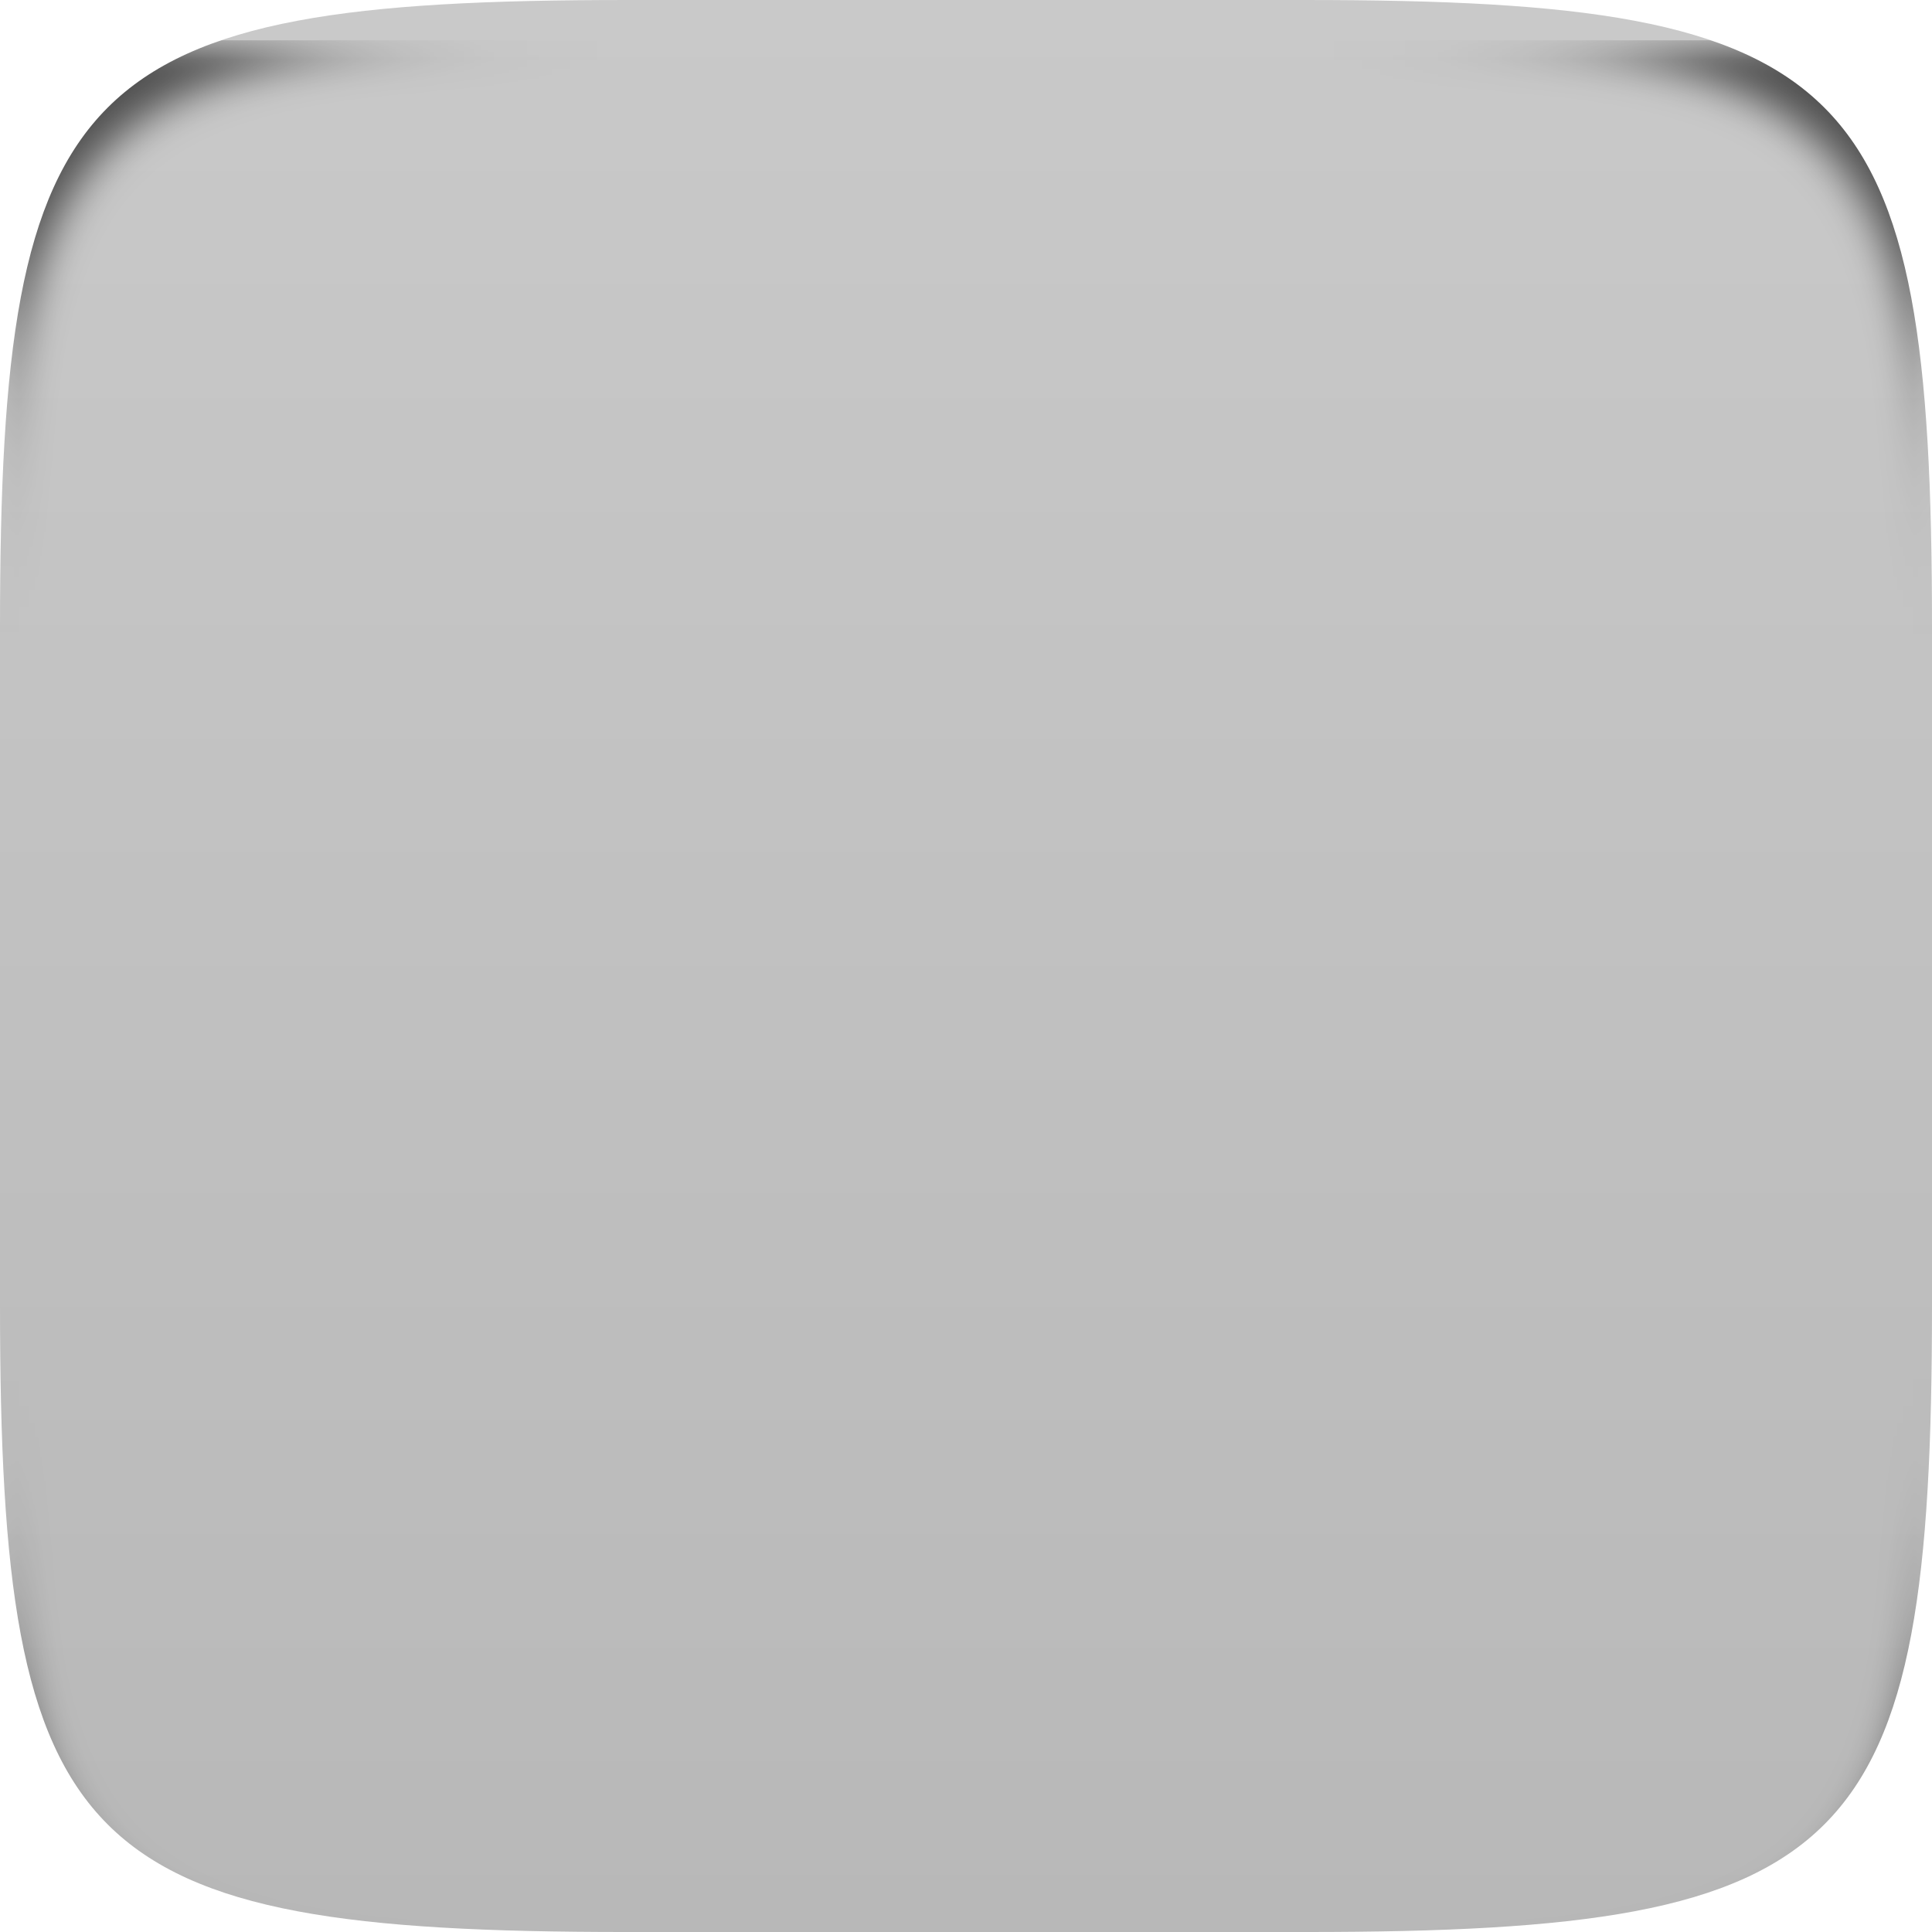
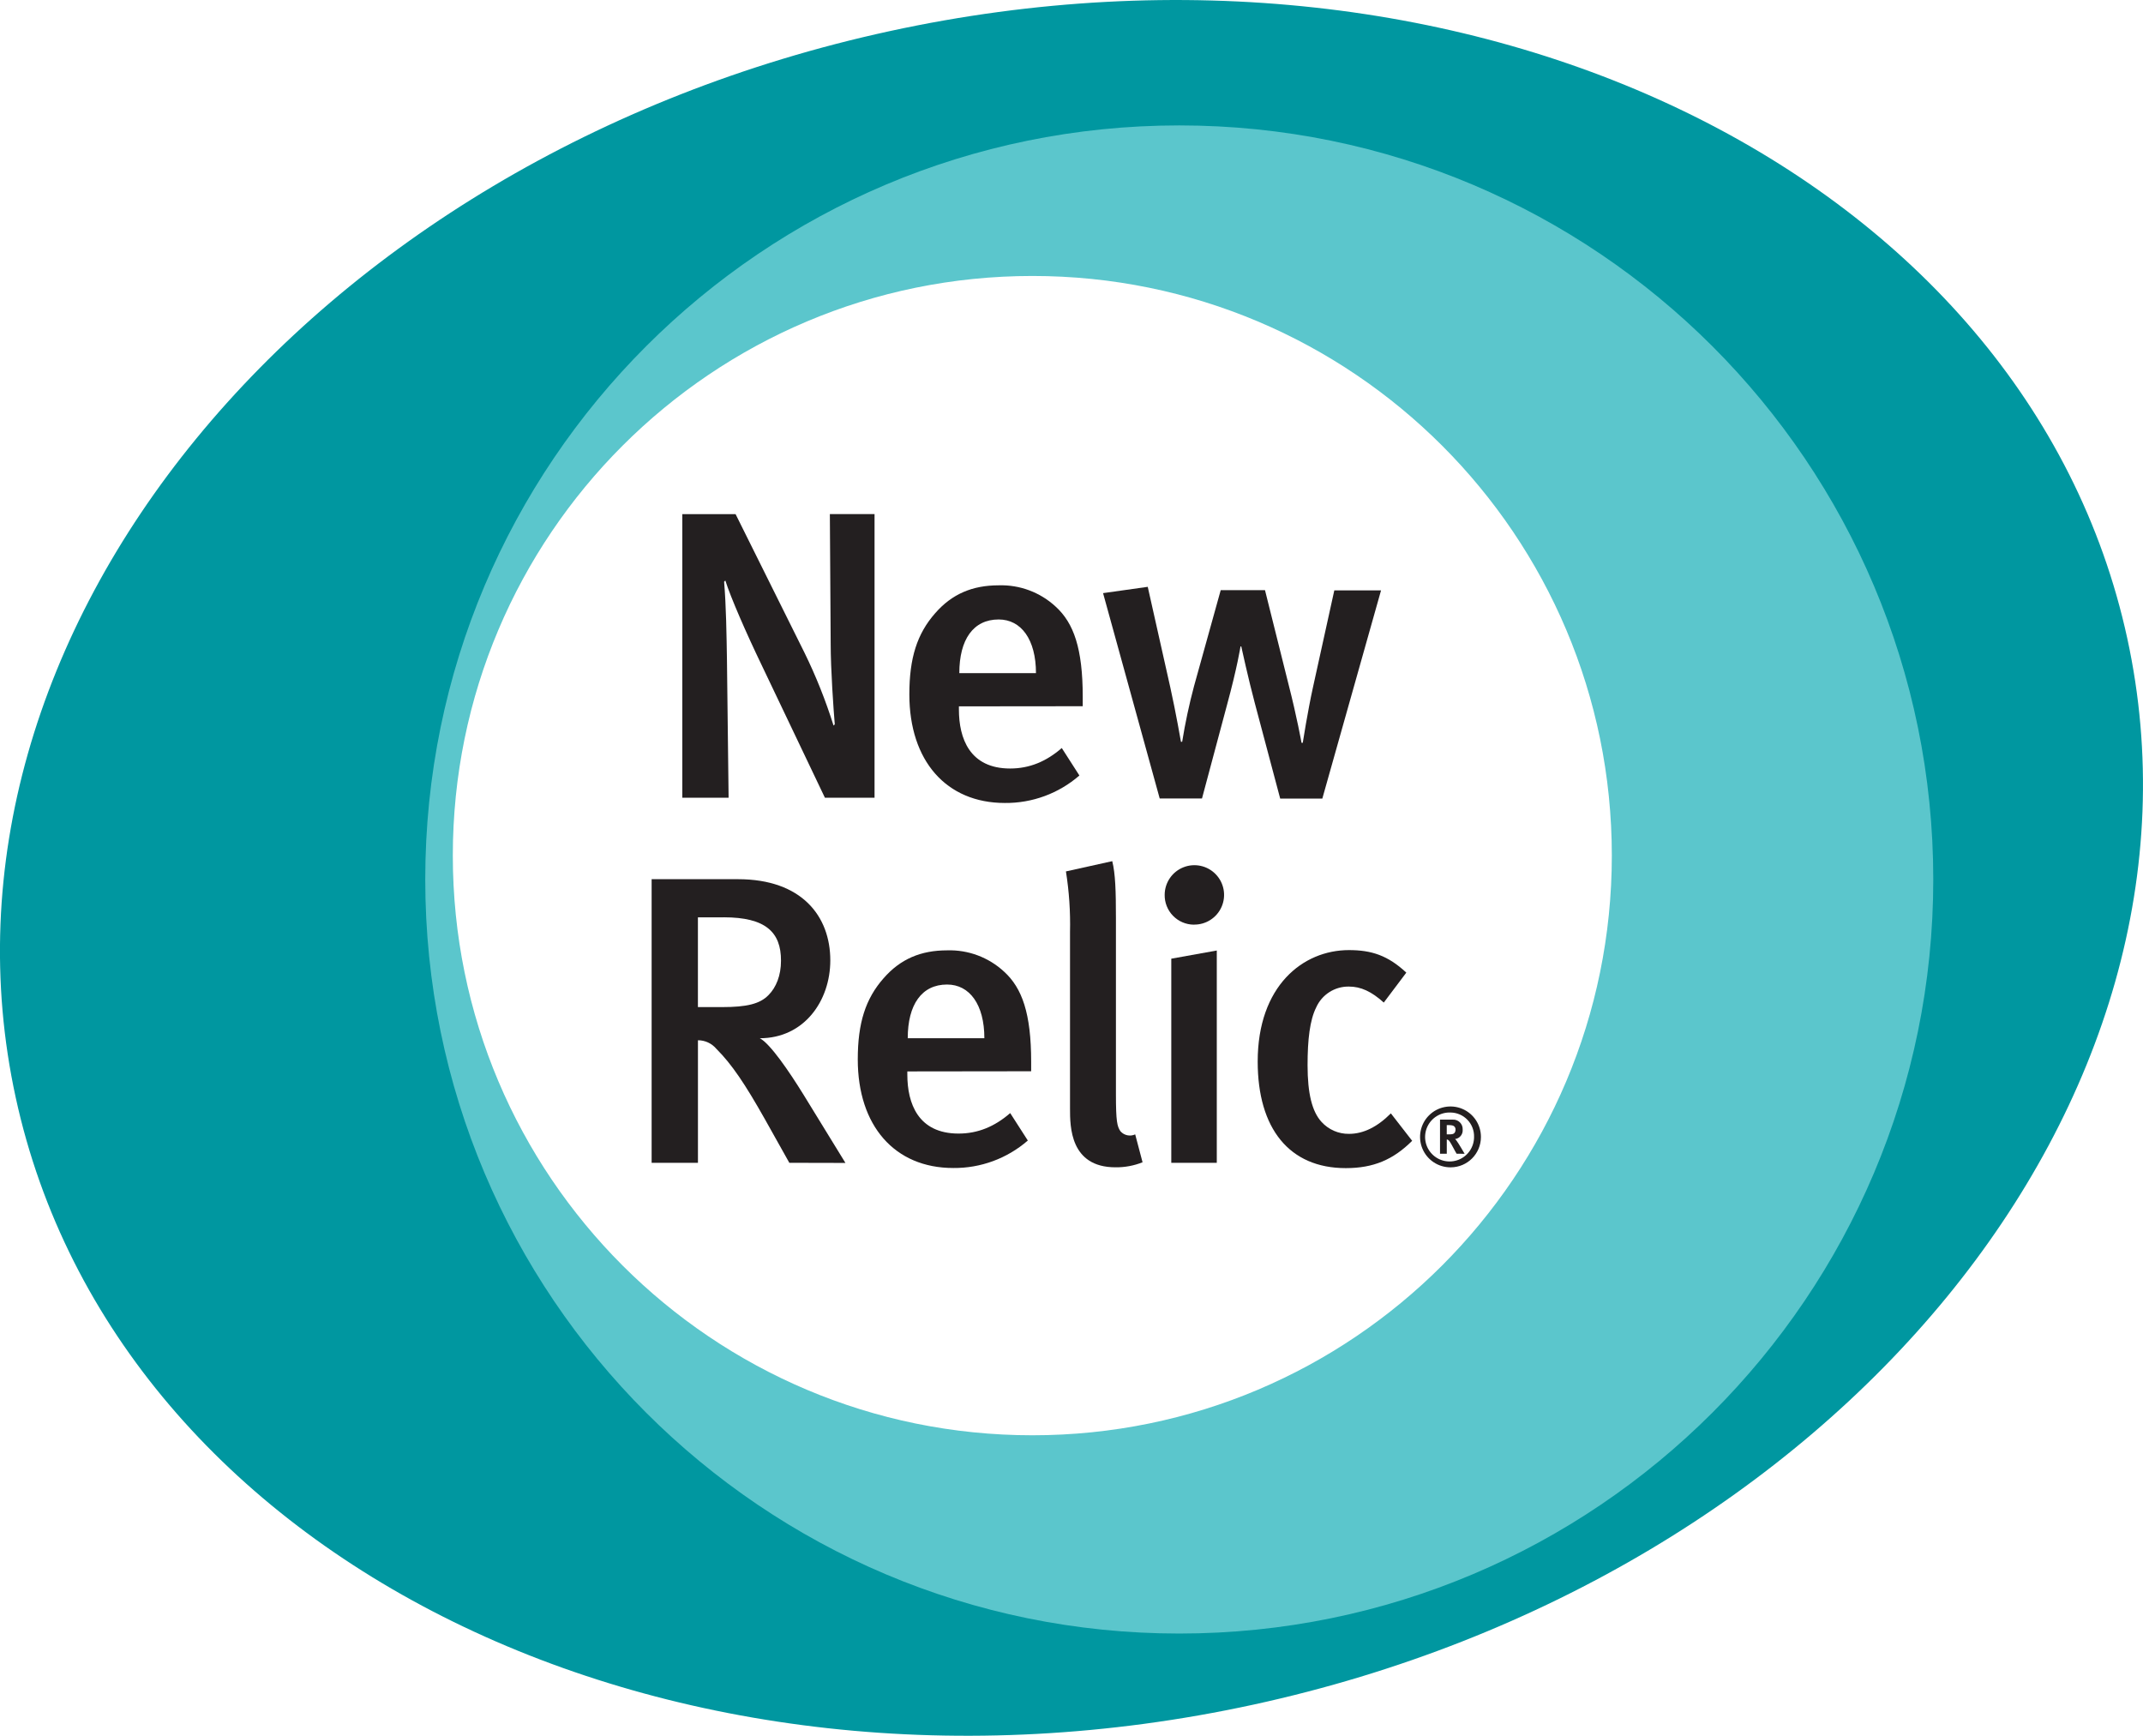
- <svg xmlns="http://www.w3.org/2000/svg" xmlns:xlink="http://www.w3.org/1999/xlink" width="96" height="96" id="svg6517" version="1.1">
-   <defs id="defs6519">
-     <linearGradient xlink:href="#Background" id="linearGradient6461" gradientUnits="userSpaceOnUse" x1="0" y1="970.295" x2="144" y2="970.295" gradientTransform="matrix(0,-0.6666667,0.6660448,0,-866.2599,731.2908)" />
-     <linearGradient id="Background">
-       <stop id="stop4178" offset="0" style="stop-color:#b8b8b8;stop-opacity:1" />
-       <stop id="stop4180" offset="1" style="stop-color:#c9c9c9;stop-opacity:1" />
-     </linearGradient>
-     <filter style="color-interpolation-filters:sRGB;" id="filter1121">
-       <feFlood flood-opacity="0.6" flood-color="rgb(0,0,0)" result="flood" id="feFlood1123" />
-       <feComposite in="flood" in2="SourceGraphic" operator="out" result="composite1" id="feComposite1125" />
-       <feGaussianBlur in="composite1" stdDeviation="1" result="blur" id="feGaussianBlur1127" />
-       <feOffset dx="0" dy="2" result="offset" id="feOffset1129" />
-       <feComposite in="offset" in2="SourceGraphic" operator="atop" result="composite2" id="feComposite1131" />
-     </filter>
-     <filter style="color-interpolation-filters:sRGB;" id="filter950">
-       <feFlood flood-opacity="0.25" flood-color="rgb(0,0,0)" result="flood" id="feFlood952" />
-       <feComposite in="flood" in2="SourceGraphic" operator="in" result="composite1" id="feComposite954" />
-       <feGaussianBlur in="composite1" stdDeviation="1" result="blur" id="feGaussianBlur956" />
-       <feOffset dx="0" dy="1" result="offset" id="feOffset958" />
-       <feComposite in="SourceGraphic" in2="offset" operator="over" result="composite2" id="feComposite960" />
-     </filter>
-     <clipPath clipPathUnits="userSpaceOnUse" id="clipPath873">
-       <g transform="matrix(0,-0.6666667,0.6660448,0,-258.2599,677)" id="g875" style="fill:#ff00ff;fill-opacity:1;stroke:none;display:inline">
-         <path style="fill:#ff00ff;fill-opacity:1;stroke:none;display:inline" d="m 46.703,898.228 50.595,0 C 138.162,898.228 144,904.065 144,944.926 l 0,50.738 c 0,40.861 -5.838,46.698 -46.703,46.698 l -50.595,0 C 5.838,1042.362 0,1036.525 0,995.664 L 0,944.926 C 0,904.065 5.838,898.228 46.703,898.228 Z" id="path877" />
-       </g>
-     </clipPath>
-     <filter id="filter891">
-       <feGaussianBlur stdDeviation="0.72" id="feGaussianBlur893" />
-     </filter>
+ <svg xmlns="http://www.w3.org/2000/svg" id="CMYK_-_square" data-name="CMYK - square" viewBox="0 0 681.02 551.55">
+   <defs>
+     <style>.cls-1{fill:#0097a0;}.cls-2{fill:#5bc6cc;}.cls-3{fill:#231f20;}</style>
  </defs>
-   <g id="layer1" transform="translate(268,-635.2908)" style="display:inline">
-     <path style="fill:url(#linearGradient6461);fill-opacity:1;stroke:none;display:inline;filter:url(#filter1121)" d="m -268,700.156 0,-33.73 c 0,-27.243 3.888,-31.135 31.103,-31.135 l 33.794,0 c 27.215,0 31.103,3.892 31.103,31.135 l 0,33.73 c 0,27.243 -3.888,31.135 -31.103,31.135 l -33.794,0 C -264.112,731.291 -268,727.399 -268,700.156 Z" id="path6455" />
-   </g>
-   <g id="layer3" style="display:inline" />
-   <g id="layer2" style="display:none">
-     <g style="display:inline" transform="translate(-340,-581)" id="g4394" clip-path="none">
-       <g id="g855">
-         <g id="g870" clip-path="url(#clipPath873)" style="opacity:0.6;filter:url(#filter891)">
-           <path transform="matrix(1.499999,0,0,1.499999,-29.99979,-237.5428)" d="m 264,552.362 a 12,12 0 1 1 -24,0 A 12,12 0 1 1 264,552.362 Z" id="path844" style="color:#000000;fill:#000000;fill-opacity:1;fill-rule:nonzero;stroke:none;stroke-width:4;marker:none;visibility:visible;display:inline;overflow:visible;enable-background:accumulate" />
-         </g>
-         <g id="g862">
-           <path style="color:#000000;fill:#f5f5f5;fill-opacity:1;fill-rule:nonzero;stroke:none;stroke-width:4;marker:none;visibility:visible;display:inline;overflow:visible;enable-background:accumulate" id="path4398" d="m 264,552.362 a 12,12 0 1 1 -24,0 A 12,12 0 1 1 264,552.362 Z" transform="matrix(1.499999,0,0,1.499999,-29.99979,-238.5428)" />
-           <path transform="matrix(1.25,0,0,1.25,33,-100.4527)" d="m 264,552.362 a 12,12 0 1 1 -24,0 A 12,12 0 1 1 264,552.362 Z" id="path4400" style="color:#000000;fill:#dd4814;fill-opacity:1;fill-rule:nonzero;stroke:none;stroke-width:4;marker:none;visibility:visible;display:inline;overflow:visible;enable-background:accumulate" />
-           <path style="color:#000000;fill:#f5f5f5;fill-opacity:1;fill-rule:nonzero;stroke:none;stroke-width:3;marker:none;visibility:visible;display:inline;overflow:visible;enable-background:accumulate" id="path4459" d="m 669.817,595.777 c -0.391,0.226 -3.626,-1.903 -4.076,-1.951 -0.449,-0.047 -4.057,1.363 -4.392,1.061 -0.336,-0.302 0.69,-4.037 0.596,-4.479 -0.094,-0.442 -2.55,-3.437 -2.366,-3.85 0.184,-0.413 4.053,-0.592 4.444,-0.818 0.391,-0.226 2.481,-3.487 2.93,-3.44 0.449,0.047 1.815,3.671 2.151,3.974 0.336,0.302 4.083,1.282 4.177,1.724 0.094,0.442 -2.931,2.861 -3.115,3.274 C 669.982,591.684 670.209,595.551 669.817,595.777 Z" transform="matrix(1.511423,-0.1636638,0.1636638,1.511423,-755.3735,-191.9365)" />
-         </g>
-       </g>
-     </g>
+   <g id="outlines">
+     <path class="cls-1" d="M692.8,220.54C660.86,73.7,484.77-12.68,299.47,27.61s-309.63,192-277.7,338.83,208,233.22,393.32,192.93S724.72,367.37,692.8,220.54ZM344.87,476.79c-103.41,0-187.2-83.82-187.2-187.22s83.8-187.19,187.2-187.19,187.2,83.81,187.2,187.19S448.25,476.79,344.87,476.79Z" transform="translate(-16.78 -17.71)" />
+     <path class="cls-2" d="M391.53,57.56c-132.32,0-239.61,107.28-239.61,239.6S259.21,536.78,391.53,536.78,631.15,429.49,631.15,297.16,523.85,57.56,391.53,57.56ZM344.87,473.78c-101.75,0-184.19-82.47-184.19-184.21S243.12,105.4,344.87,105.4,529,187.85,529,289.57,446.58,473.78,344.87,473.78Z" transform="translate(-16.78 -17.71)" />
+     <path class="cls-3" d="M278.93,271.2l-20.19-42.33c-4.82-10-9.77-21.36-11.46-26.7l-.39.39c.65,7.55.78,17.06.91,25l.52,43.63H233.61V181.08h16.93l21.88,44a164.17,164.17,0,0,1,9.25,23.18l.39-.39c-.39-4.56-1.3-17.45-1.3-25.66l-.26-41.15h14.2V271.2Z" transform="translate(-16.78 -17.71)" />
+     <path class="cls-3" d="M321.51,242.16v1c0,9.12,3.39,18.75,16.28,18.75,6.12,0,11.46-2.21,16.41-6.51l5.6,8.73a35.59,35.59,0,0,1-23.7,8.73c-18.62,0-30.34-13.41-30.34-34.51,0-11.59,2.47-19.27,8.21-25.79,5.34-6.12,11.85-8.86,20.19-8.86a25.45,25.45,0,0,1,18.1,6.77c5.73,5.21,8.6,13.28,8.6,28.65v3Zm12.63-27.61c-8.07,0-12.5,6.38-12.5,17.06H346C346,220.93,341.31,214.55,334.15,214.55Z" transform="translate(-16.78 -17.71)" />
+     <path class="cls-3" d="M437,271.46H423.61l-8.07-30.34c-2.08-7.81-4.3-18-4.3-18H411s-1,6.51-4.3,18.62l-7.94,29.69H385.32l-18-65.25,14.2-2,7.16,31.91c1.82,8.2,3.39,17.32,3.39,17.32h.39a178.91,178.91,0,0,1,3.78-17.71l8.47-30.47h14.07L426.22,235c2.74,10.68,4.17,18.75,4.17,18.75h.39s1.56-10,3.26-17.71l6.77-30.74h14.85Z" transform="translate(-16.78 -17.71)" />
+     <path class="cls-3" d="M267.62,387.2l-7.81-13.94c-6.25-11.07-10.42-17.32-15.37-22.27a7.64,7.64,0,0,0-5.86-2.73V387.2H223.86V297.08h27.48c20.19,0,29.3,11.72,29.3,25.79,0,12.89-8.33,24.75-22.4,24.75,3.26,1.69,9.25,10.42,13.93,18l13.28,21.62Zm-20.84-78h-8.21v28.52h7.68c7.81,0,12-1,14.72-3.78,2.47-2.47,4-6.25,4-10.94C265,313.88,260.06,309.19,246.78,309.19Z" transform="translate(-16.78 -17.71)" />
+     <path class="cls-3" d="M305.12,358.16v1c0,9.12,3.39,18.75,16.28,18.75,6.12,0,11.46-2.21,16.41-6.51l5.6,8.72a35.59,35.59,0,0,1-23.7,8.73c-18.62,0-30.34-13.41-30.34-34.51,0-11.59,2.47-19.28,8.21-25.79,5.34-6.12,11.85-8.86,20.19-8.86a25.45,25.45,0,0,1,18.1,6.77c5.73,5.21,8.6,13.28,8.6,28.65v3Zm12.63-27.61c-8.07,0-12.5,6.38-12.5,17.06H329.6C329.6,336.93,324.92,330.55,317.75,330.55Z" transform="translate(-16.78 -17.71)" />
+     <path class="cls-3" d="M371.28,388.63c-14.46,0-14.46-13-14.46-18.62V313.88a106.72,106.72,0,0,0-1.3-19.27l14.72-3.26c1,4,1.17,9.51,1.17,18.1v55.87c0,8.86.39,10.29,1.43,11.85a4,4,0,0,0,4.69,1l2.34,8.86A22.44,22.44,0,0,1,371.28,388.63Z" transform="translate(-16.78 -17.71)" />
+     <path class="cls-3" d="M396.15,311.53A9.34,9.34,0,0,1,386.9,302a9.44,9.44,0,1,1,9.25,9.51ZM389,387.2V322.34l14.46-2.6V387.2Z" transform="translate(-16.78 -17.71)" />
+     <path class="cls-3" d="M444.46,388.89c-18,0-28-12.63-28-33.86,0-24,14.33-35.42,29-35.42,7.16,0,12.37,1.69,18.23,7.16l-7.16,9.51c-3.91-3.52-7.29-5.08-11.07-5.08a11.2,11.2,0,0,0-10.42,6.64c-2,4-2.73,10.16-2.73,18.36,0,9,1.43,14.72,4.43,18A11.58,11.58,0,0,0,445.5,378c4.56,0,9-2.21,13.28-6.51l6.77,8.72C459.57,386.16,453.32,388.89,444.46,388.89Z" transform="translate(-16.78 -17.71)" />
+     <path class="cls-3" d="M477.78,388.64A9.67,9.67,0,1,1,487.4,379,9.63,9.63,0,0,1,477.78,388.64Zm0-17.42a7.78,7.78,0,1,0,7.44,7.75A7.55,7.55,0,0,0,477.78,371.22Zm1.9,13.1c-.42-.73-.6-1-1-1.79-1.07-2-1.4-2.5-1.79-2.65a.72.72,0,0,0-.34-.08v4.52H474.4V373.48h4a3,3,0,0,1,3.2,3.17,2.78,2.78,0,0,1-2.42,3,2.47,2.47,0,0,1,.44.47c.62.78,2.6,4.21,2.6,4.21Zm-1.14-8.94a4.35,4.35,0,0,0-1.22-.16h-.78v2.94h.73c.94,0,1.35-.1,1.64-.36a1.53,1.53,0,0,0,.42-1.09A1.28,1.28,0,0,0,478.53,375.38Z" transform="translate(-16.78 -17.71)" />
  </g>
</svg>
